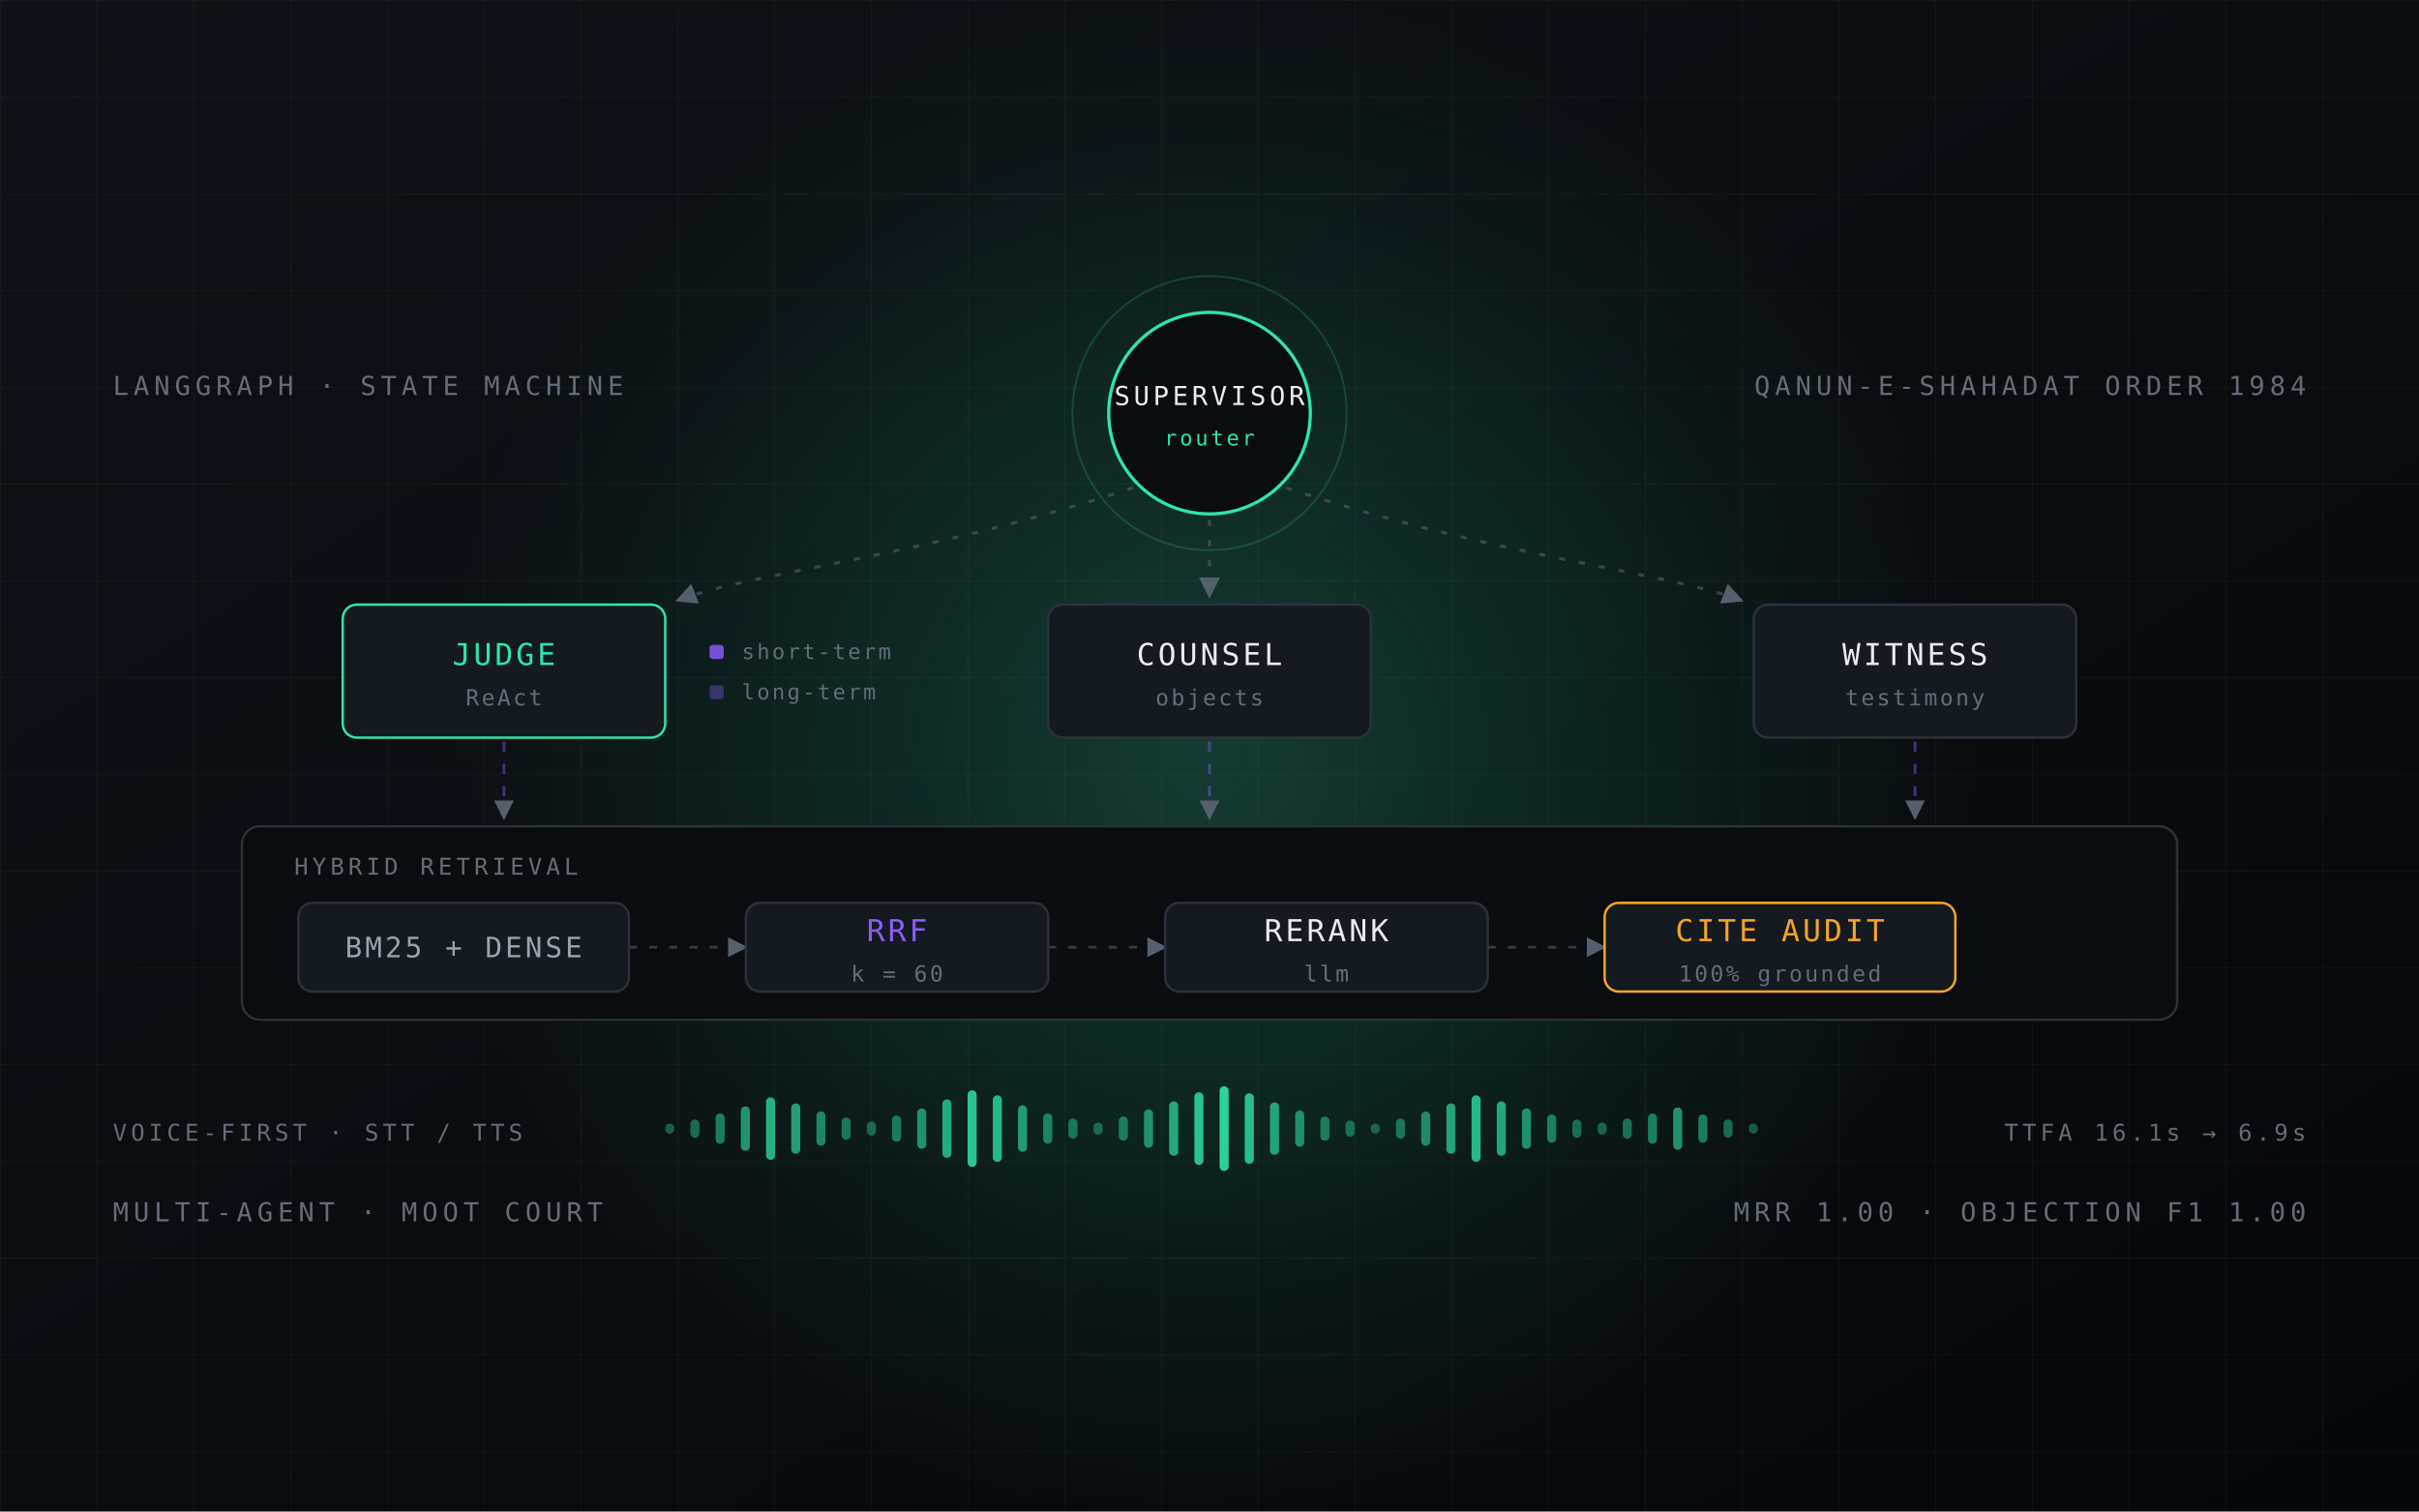
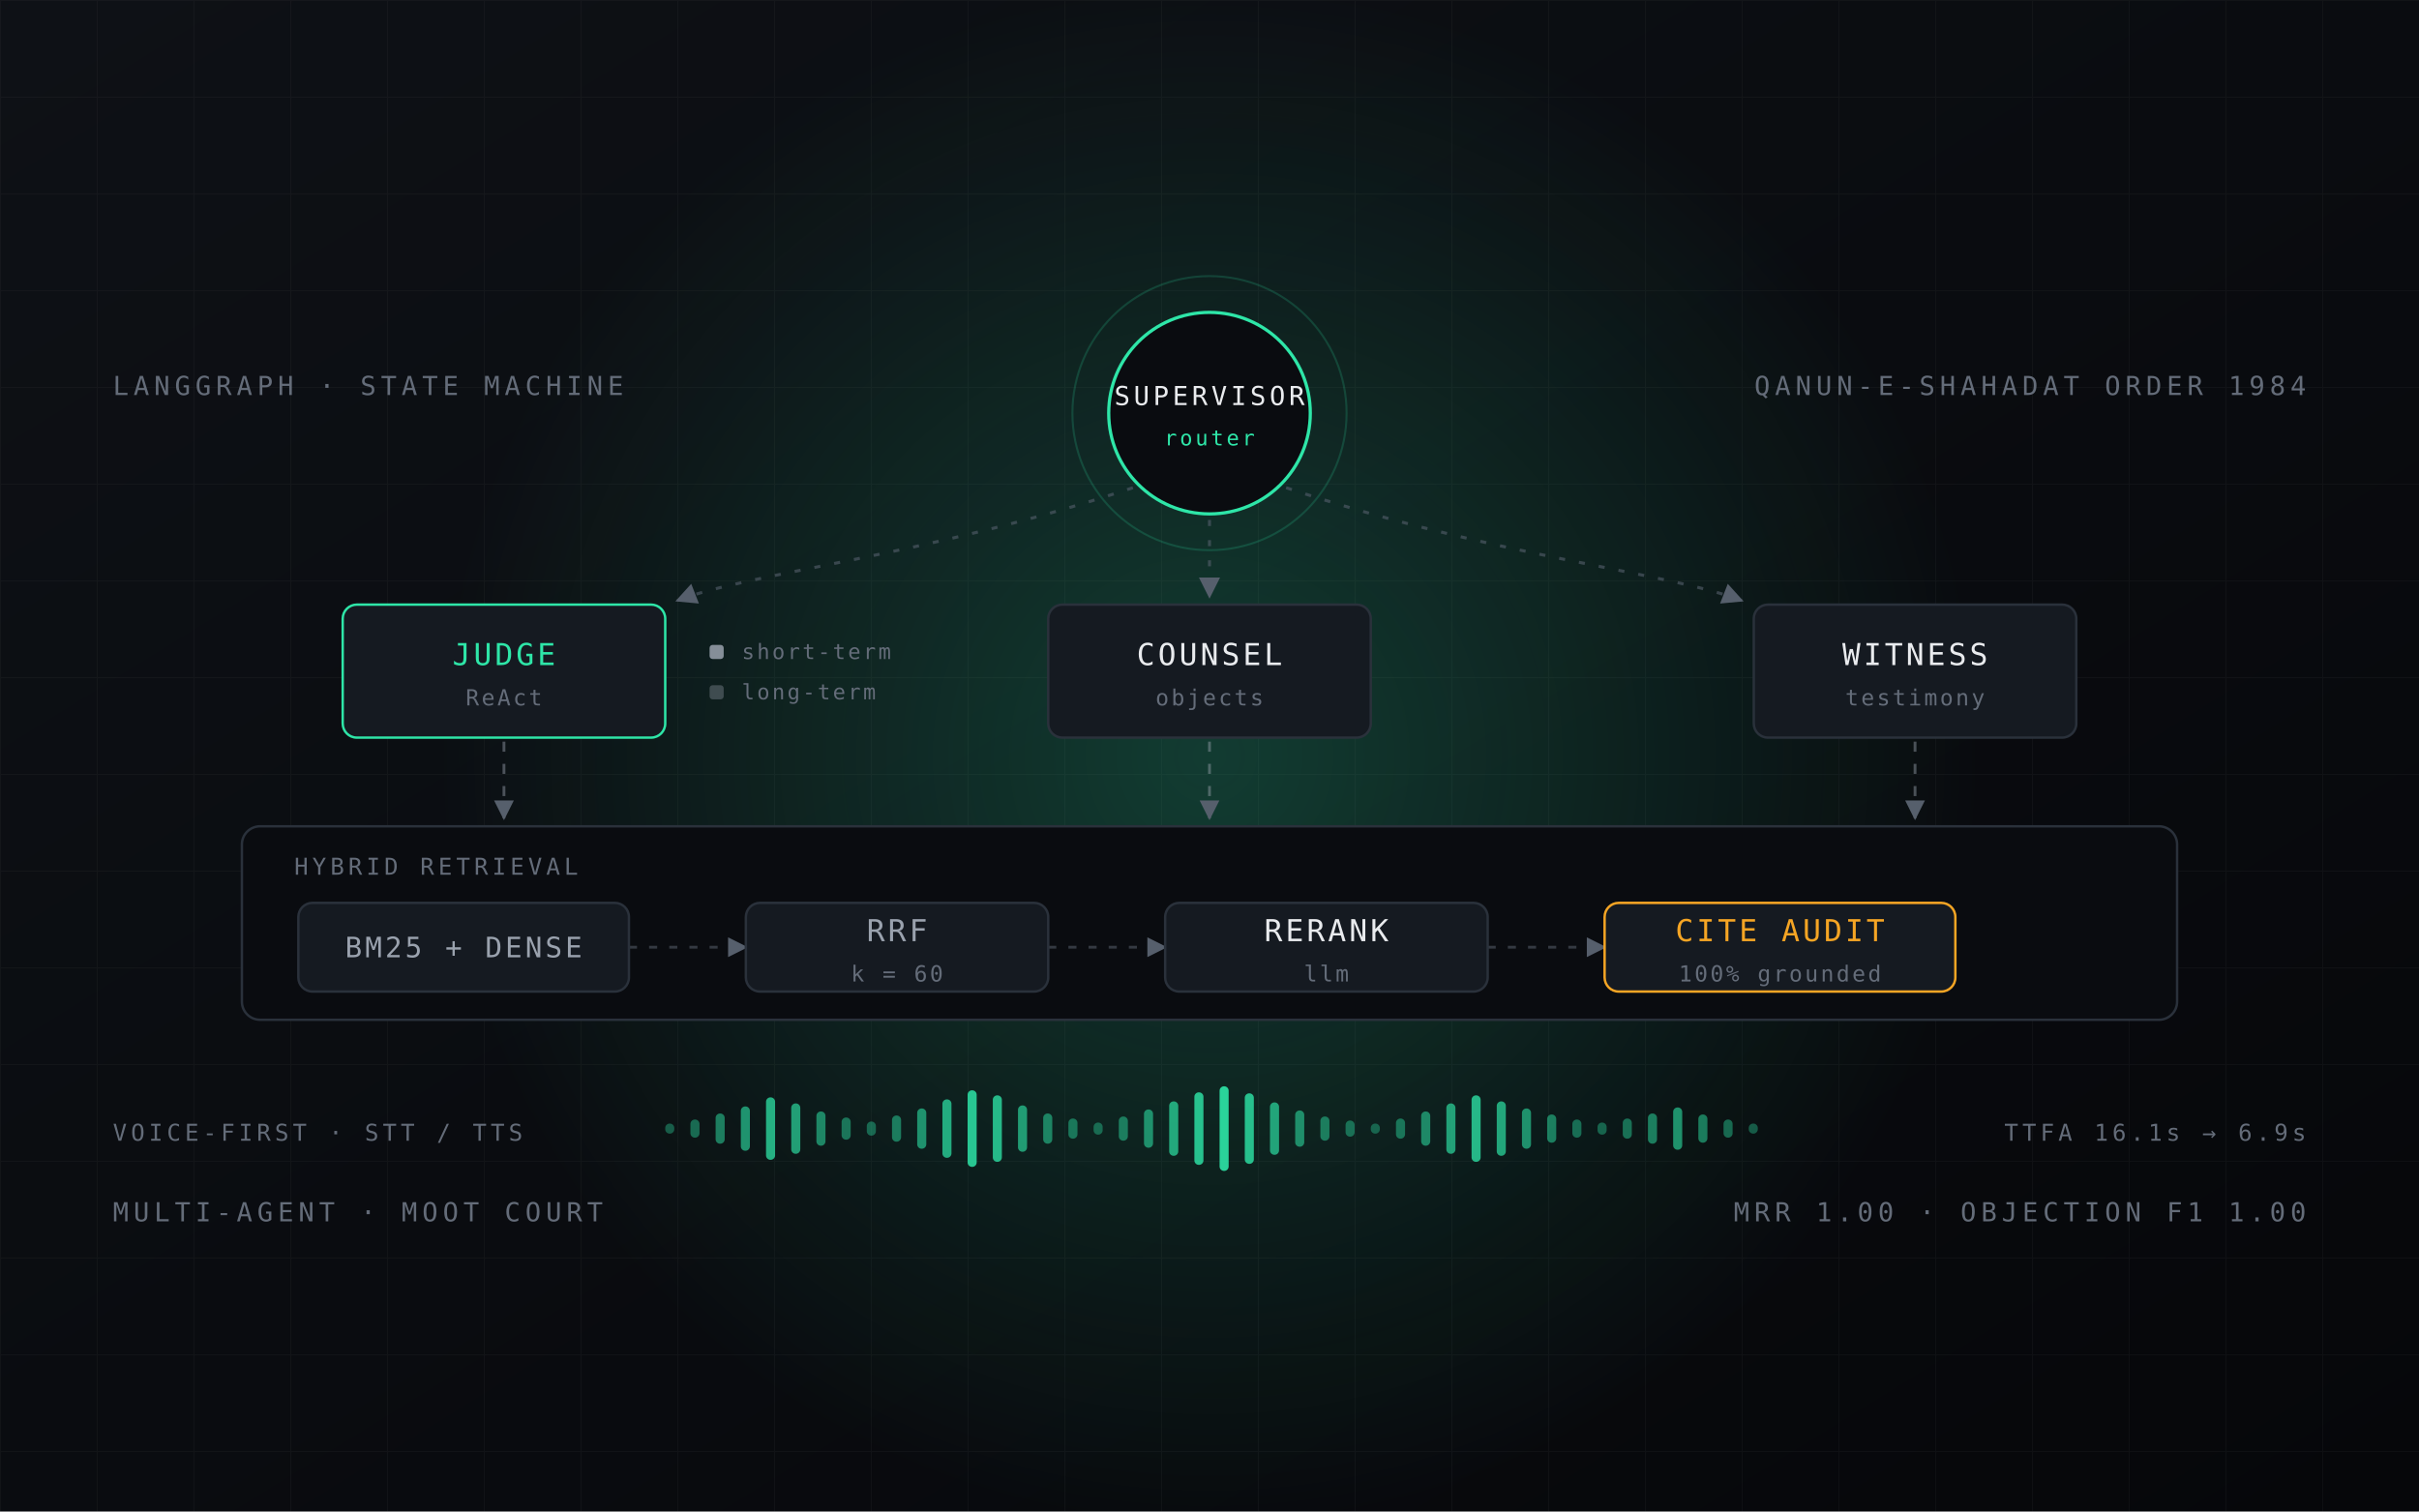
<svg xmlns="http://www.w3.org/2000/svg" viewBox="0 0 1200 750" role="img" aria-label="Supervisor agent routing to Judge, Opposing Counsel and Witness agents above a hybrid BM25 plus dense retrieval pipeline with an LLM reranker and citation audit">
  <style>
    @keyframes dashflow { to { stroke-dashoffset: -40; } }
    @keyframes pulse { 0%,100% { opacity:.16 } 50% { opacity:.5 } }
    @keyframes blink { 0%,100% { opacity:1 } 50% { opacity:.3 } }
    @keyframes bar { 0%,100% { transform:scaleY(.55) } 50% { transform:scaleY(1) } }
    @keyframes glow { 0%,100% { opacity:.55 } 50% { opacity:1 } }
    @keyframes wk { 0%,100% { opacity:.72 } 50% { opacity:1 } }
    .flow { animation: dashflow 1.5s linear infinite; }
    .flow-slow { animation: dashflow 3s linear infinite; }
    .pulse { animation: pulse 3.6s ease-in-out infinite; }
    .blink { animation: blink 2.2s ease-in-out infinite; }
    .glow { animation: glow 2.8s ease-in-out infinite; }
    .wk { animation: wk 3s ease-in-out infinite; }
    .bar { transform-box: fill-box; transform-origin: center; animation: bar 1.9s ease-in-out infinite; }
    @media (prefers-reduced-motion: reduce) { * { animation: none !important; } }
  </style>
  <defs>
    <linearGradient id="ad-bg" x1="0" y1="0" x2="1" y2="1">
      <stop offset="0" stop-color="#0E1116" />
      <stop offset="1" stop-color="#06070A" />
    </linearGradient>
    <pattern id="ad-grid" width="48" height="48" patternUnits="userSpaceOnUse">
      <path d="M48 0H0V48" fill="none" stroke="#FFFFFF" stroke-opacity=".035" stroke-width="1" />
    </pattern>
    <radialGradient id="ad-glow" cx=".5" cy=".5" r=".5">
      <stop offset="0" stop-color="#2EE6A8" stop-opacity=".22" />
      <stop offset="1" stop-color="#2EE6A8" stop-opacity="0" />
    </radialGradient>
    <marker id="ad-ar" viewBox="0 0 10 10" refX="9" refY="5" markerWidth="7" markerHeight="7" orient="auto-start-reverse">
      <path d="M0 0 10 5 0 10z" fill="#565F6C" />
    </marker>
    <marker id="ad-ar-s" viewBox="0 0 10 10" refX="9" refY="5" markerWidth="7" markerHeight="7" orient="auto-start-reverse">
      <path d="M0 0 10 5 0 10z" fill="#2EE6A8" />
    </marker>
  </defs>
  <rect width="1200" height="750" fill="url(#ad-bg)" />
  <rect width="1200" height="750" fill="url(#ad-grid)" />
  <circle cx="600" cy="375" r="380" fill="url(#ad-glow)" />
  <g class="flow-slow" stroke="#565F6C" stroke-opacity=".6" stroke-width="1.5" stroke-dasharray="3 7" fill="none" marker-end="url(#ad-ar)">
    <path d="M562 242 C 460 276, 372 284, 336 298" />
    <path d="M600 258 L 600 296" />
    <path d="M638 242 C 740 276, 828 284, 864 298" />
  </g>
-   <g class="flow" stroke="#8B5CF6" stroke-opacity=".45" stroke-width="1.4" fill="none" stroke-dasharray="5 6" marker-end="url(#ad-ar)">
+   <g class="flow" stroke="#9AA2AE" stroke-opacity=".45" stroke-width="1.4" fill="none" stroke-dasharray="5 6" marker-end="url(#ad-ar)">
    <path d="M250 368 C 250 384, 250 392, 250 406" />
    <path d="M600 368 L 600 406" />
    <path d="M950 368 C 950 384, 950 392, 950 406" />
  </g>
  <circle class="pulse" cx="600" cy="205" r="68" fill="none" stroke="#2EE6A8" stroke-opacity=".18" stroke-width="1" />
  <circle cx="600" cy="205" r="50" fill="#0A0C10" stroke="#2EE6A8" stroke-width="1.6" />
  <text x="600" y="201" text-anchor="middle" font-family="ui-monospace,'JetBrains Mono',monospace" font-size="13" letter-spacing="1.8" fill="#E9EBEE">SUPERVISOR</text>
  <text x="600" y="221" text-anchor="middle" font-family="ui-monospace,'JetBrains Mono',monospace" font-size="10.5" letter-spacing="1.4" fill="#2EE6A8">router</text>
  <g>
    <rect x="170" y="300" width="160" height="66" rx="7" fill="#151A21" stroke="#2EE6A8" stroke-width="1.2" />
    <text x="250.0" y="330.0" text-anchor="middle" font-family="ui-monospace,'JetBrains Mono',monospace" font-size="15" letter-spacing="1.5" fill="#2EE6A8">JUDGE</text>
    <text x="250.0" y="350.0" text-anchor="middle" font-family="ui-monospace,'JetBrains Mono',monospace" font-size="11" letter-spacing="1.2" fill="#646C79">ReAct</text>
    <rect x="520" y="300" width="160" height="66" rx="7" fill="#151A21" stroke="#2A313B" stroke-width="1.2" />
    <text x="600.0" y="330.0" text-anchor="middle" font-family="ui-monospace,'JetBrains Mono',monospace" font-size="15" letter-spacing="1.5" fill="#E9EBEE">COUNSEL</text>
    <text x="600.0" y="350.0" text-anchor="middle" font-family="ui-monospace,'JetBrains Mono',monospace" font-size="11" letter-spacing="1.2" fill="#646C79">objects</text>
    <rect x="870" y="300" width="160" height="66" rx="7" fill="#151A21" stroke="#2A313B" stroke-width="1.2" />
    <text x="950.0" y="330.0" text-anchor="middle" font-family="ui-monospace,'JetBrains Mono',monospace" font-size="15" letter-spacing="1.5" fill="#E9EBEE">WITNESS</text>
    <text x="950.0" y="350.0" text-anchor="middle" font-family="ui-monospace,'JetBrains Mono',monospace" font-size="11" letter-spacing="1.2" fill="#646C79">testimony</text>
  </g>
  <g font-family="ui-monospace,'JetBrains Mono',monospace" font-size="10.5" letter-spacing="1.2" fill="#646C79">
-     <rect x="352" y="320" width="7" height="7" rx="1.5" fill="#8B5CF6" fill-opacity=".85" />
-     <rect x="352" y="340" width="7" height="7" rx="1.5" fill="#8B5CF6" fill-opacity=".35" />
+     <rect x="352" y="320" width="7" height="7" rx="1.5" fill="#9AA2AE" fill-opacity=".85" />
+     <rect x="352" y="340" width="7" height="7" rx="1.5" fill="#9AA2AE" fill-opacity=".35" />
    <text x="368" y="327">short-term</text>
    <text x="368" y="347">long-term</text>
  </g>
  <rect x="120" y="410" width="960" height="96" rx="9" fill="#0A0C10" stroke="#2A313B" stroke-width="1.2" />
  <text x="146" y="434" font-family="ui-monospace,'JetBrains Mono',monospace" font-size="11.5" letter-spacing="2" fill="#646C79">HYBRID RETRIEVAL</text>
  <g class="flow" stroke="#565F6C" stroke-opacity=".55" stroke-width="1.4" fill="none" stroke-dasharray="4 6" marker-end="url(#ad-ar)">
    <path d="M312 470 L 370 470" />
    <path d="M520 470 L 578 470" />
    <path d="M738 470 L 796 470" />
  </g>
  <g>
    <rect x="148" y="448" width="164" height="44" rx="7" fill="#151A21" stroke="#2A313B" stroke-width="1.2" />
    <text x="230.0" y="475.0" text-anchor="middle" font-family="ui-monospace,'JetBrains Mono',monospace" font-size="14" letter-spacing="1.5" fill="#9AA2AE">BM25 + DENSE</text>
    <rect x="370" y="448" width="150" height="44" rx="7" fill="#151A21" stroke="#2A313B" stroke-width="1.2" />
-     <text x="445.0" y="467.0" text-anchor="middle" font-family="ui-monospace,'JetBrains Mono',monospace" font-size="15" letter-spacing="1.5" fill="#8B5CF6">RRF</text>
+     <text x="445.0" y="467.0" text-anchor="middle" font-family="ui-monospace,'JetBrains Mono',monospace" font-size="15" letter-spacing="1.5" fill="#9AA2AE">RRF</text>
    <text x="445.0" y="487.0" text-anchor="middle" font-family="ui-monospace,'JetBrains Mono',monospace" font-size="11" letter-spacing="1.2" fill="#646C79">k = 60</text>
    <rect x="578" y="448" width="160" height="44" rx="7" fill="#151A21" stroke="#2A313B" stroke-width="1.2" />
    <text x="658.0" y="467.0" text-anchor="middle" font-family="ui-monospace,'JetBrains Mono',monospace" font-size="15" letter-spacing="1.5" fill="#E9EBEE">RERANK</text>
    <text x="658.0" y="487.0" text-anchor="middle" font-family="ui-monospace,'JetBrains Mono',monospace" font-size="11" letter-spacing="1.2" fill="#646C79">llm</text>
    <rect class="glow" x="796" y="448" width="174" height="44" rx="7" fill="#151A21" stroke="#F5A524" stroke-width="1.2" />
    <text x="883.0" y="467.0" text-anchor="middle" font-family="ui-monospace,'JetBrains Mono',monospace" font-size="15" letter-spacing="1.5" fill="#F5A524">CITE AUDIT</text>
    <text x="883.0" y="487.0" text-anchor="middle" font-family="ui-monospace,'JetBrains Mono',monospace" font-size="11" letter-spacing="1.2" fill="#646C79">100% grounded</text>
  </g>
  <text x="56" y="566" font-family="ui-monospace,'JetBrains Mono',monospace" font-size="11.5" letter-spacing="2" fill="#646C79">VOICE-FIRST · STT / TTS</text>
  <text x="1144" y="566" text-anchor="end" font-family="ui-monospace,'JetBrains Mono',monospace" font-size="11.5" letter-spacing="2" fill="#646C79">TTFA 16.1s → 6.9s</text>
  <g fill="#2EE6A8">
    <rect class="bar" style="animation-delay:0.00s" x="330.0" y="557.5" width="4.5" height="5" rx="2.2" fill-opacity="0.35" />
    <rect class="bar" style="animation-delay:0.07s" x="342.5" y="555.5" width="4.5" height="9" rx="2.2" fill-opacity="0.41" />
    <rect class="bar" style="animation-delay:0.14s" x="355.0" y="552.5" width="4.5" height="15" rx="2.2" fill-opacity="0.50" />
    <rect class="bar" style="animation-delay:0.21s" x="367.5" y="549.0" width="4.5" height="22" rx="2.2" fill-opacity="0.60" />
    <rect class="bar" style="animation-delay:0.28s" x="380.0" y="544.5" width="4.5" height="31" rx="2.2" fill-opacity="0.74" />
    <rect class="bar" style="animation-delay:0.35s" x="392.5" y="547.5" width="4.5" height="25" rx="2.2" fill-opacity="0.65" />
    <rect class="bar" style="animation-delay:0.42s" x="405.0" y="551.5" width="4.5" height="17" rx="2.2" fill-opacity="0.53" />
    <rect class="bar" style="animation-delay:0.49s" x="417.5" y="554.5" width="4.5" height="11" rx="2.2" fill-opacity="0.44" />
    <rect class="bar" style="animation-delay:0.56s" x="430.0" y="556.5" width="4.5" height="7" rx="2.2" fill-opacity="0.38" />
    <rect class="bar" style="animation-delay:0.63s" x="442.5" y="553.5" width="4.5" height="13" rx="2.2" fill-opacity="0.47" />
    <rect class="bar" style="animation-delay:0.70s" x="455.0" y="550.0" width="4.5" height="20" rx="2.2" fill-opacity="0.58" />
    <rect class="bar" style="animation-delay:0.77s" x="467.5" y="545.5" width="4.5" height="29" rx="2.2" fill-opacity="0.71" />
    <rect class="bar" style="animation-delay:0.84s" x="480.0" y="541.0" width="4.5" height="38" rx="2.2" fill-opacity="0.84" />
    <rect class="bar" style="animation-delay:0.91s" x="492.5" y="543.5" width="4.5" height="33" rx="2.2" fill-opacity="0.77" />
    <rect class="bar" style="animation-delay:0.98s" x="505.0" y="548.5" width="4.5" height="23" rx="2.2" fill-opacity="0.62" />
    <rect class="bar" style="animation-delay:1.05s" x="517.5" y="552.5" width="4.5" height="15" rx="2.2" fill-opacity="0.50" />
    <rect class="bar" style="animation-delay:1.12s" x="530.0" y="555.0" width="4.5" height="10" rx="2.2" fill-opacity="0.43" />
    <rect class="bar" style="animation-delay:1.19s" x="542.5" y="557.0" width="4.5" height="6" rx="2.2" fill-opacity="0.37" />
    <rect class="bar" style="animation-delay:1.26s" x="555.0" y="554.0" width="4.5" height="12" rx="2.2" fill-opacity="0.46" />
    <rect class="bar" style="animation-delay:1.33s" x="567.5" y="550.5" width="4.5" height="19" rx="2.2" fill-opacity="0.56" />
    <rect class="bar" style="animation-delay:1.40s" x="580.0" y="546.5" width="4.5" height="27" rx="2.2" fill-opacity="0.68" />
    <rect class="bar" style="animation-delay:1.47s" x="592.5" y="542.0" width="4.5" height="36" rx="2.2" fill-opacity="0.81" />
    <rect class="bar" style="animation-delay:1.54s" x="605.0" y="539.0" width="4.5" height="42" rx="2.2" fill-opacity="0.90" />
    <rect class="bar" style="animation-delay:1.61s" x="617.5" y="542.5" width="4.5" height="35" rx="2.2" fill-opacity="0.80" />
    <rect class="bar" style="animation-delay:1.68s" x="630.0" y="547.0" width="4.5" height="26" rx="2.2" fill-opacity="0.66" />
    <rect class="bar" style="animation-delay:1.75s" x="642.5" y="551.0" width="4.5" height="18" rx="2.2" fill-opacity="0.55" />
    <rect class="bar" style="animation-delay:1.82s" x="655.0" y="554.0" width="4.5" height="12" rx="2.2" fill-opacity="0.46" />
    <rect class="bar" style="animation-delay:1.89s" x="667.5" y="556.0" width="4.5" height="8" rx="2.2" fill-opacity="0.40" />
    <rect class="bar" style="animation-delay:1.96s" x="680.0" y="557.5" width="4.5" height="5" rx="2.2" fill-opacity="0.35" />
    <rect class="bar" style="animation-delay:2.03s" x="692.5" y="555.0" width="4.5" height="10" rx="2.2" fill-opacity="0.43" />
    <rect class="bar" style="animation-delay:2.10s" x="705.0" y="551.5" width="4.5" height="17" rx="2.2" fill-opacity="0.53" />
    <rect class="bar" style="animation-delay:2.17s" x="717.5" y="547.5" width="4.5" height="25" rx="2.2" fill-opacity="0.65" />
    <rect class="bar" style="animation-delay:2.24s" x="730.0" y="543.5" width="4.5" height="33" rx="2.2" fill-opacity="0.77" />
    <rect class="bar" style="animation-delay:2.31s" x="742.5" y="546.5" width="4.5" height="27" rx="2.2" fill-opacity="0.68" />
    <rect class="bar" style="animation-delay:2.38s" x="755.0" y="550.0" width="4.5" height="20" rx="2.2" fill-opacity="0.58" />
    <rect class="bar" style="animation-delay:2.45s" x="767.5" y="553.0" width="4.5" height="14" rx="2.2" fill-opacity="0.49" />
    <rect class="bar" style="animation-delay:2.52s" x="780.0" y="555.5" width="4.5" height="9" rx="2.2" fill-opacity="0.41" />
    <rect class="bar" style="animation-delay:2.59s" x="792.5" y="557.0" width="4.5" height="6" rx="2.2" fill-opacity="0.37" />
    <rect class="bar" style="animation-delay:2.66s" x="805.0" y="555.0" width="4.5" height="10" rx="2.2" fill-opacity="0.43" />
    <rect class="bar" style="animation-delay:2.73s" x="817.5" y="552.5" width="4.5" height="15" rx="2.2" fill-opacity="0.50" />
    <rect class="bar" style="animation-delay:2.80s" x="830.0" y="549.5" width="4.5" height="21" rx="2.2" fill-opacity="0.59" />
    <rect class="bar" style="animation-delay:2.87s" x="842.5" y="553.0" width="4.5" height="14" rx="2.2" fill-opacity="0.49" />
    <rect class="bar" style="animation-delay:2.94s" x="855.0" y="555.5" width="4.5" height="9" rx="2.2" fill-opacity="0.41" />
    <rect class="bar" style="animation-delay:3.01s" x="867.5" y="557.5" width="4.5" height="5" rx="2.2" fill-opacity="0.35" />
  </g>
  <g font-family="ui-monospace,'JetBrains Mono',monospace" font-size="13" letter-spacing="2.4" fill="#646C79">
    <text x="56" y="196">LANGGRAPH · STATE MACHINE</text>
    <text x="1144" y="196" text-anchor="end">QANUN-E-SHAHADAT ORDER 1984</text>
    <text x="56" y="606">MULTI-AGENT · MOOT COURT</text>
    <text x="1144" y="606" text-anchor="end">MRR 1.00 · OBJECTION F1 1.00</text>
  </g>
</svg>
